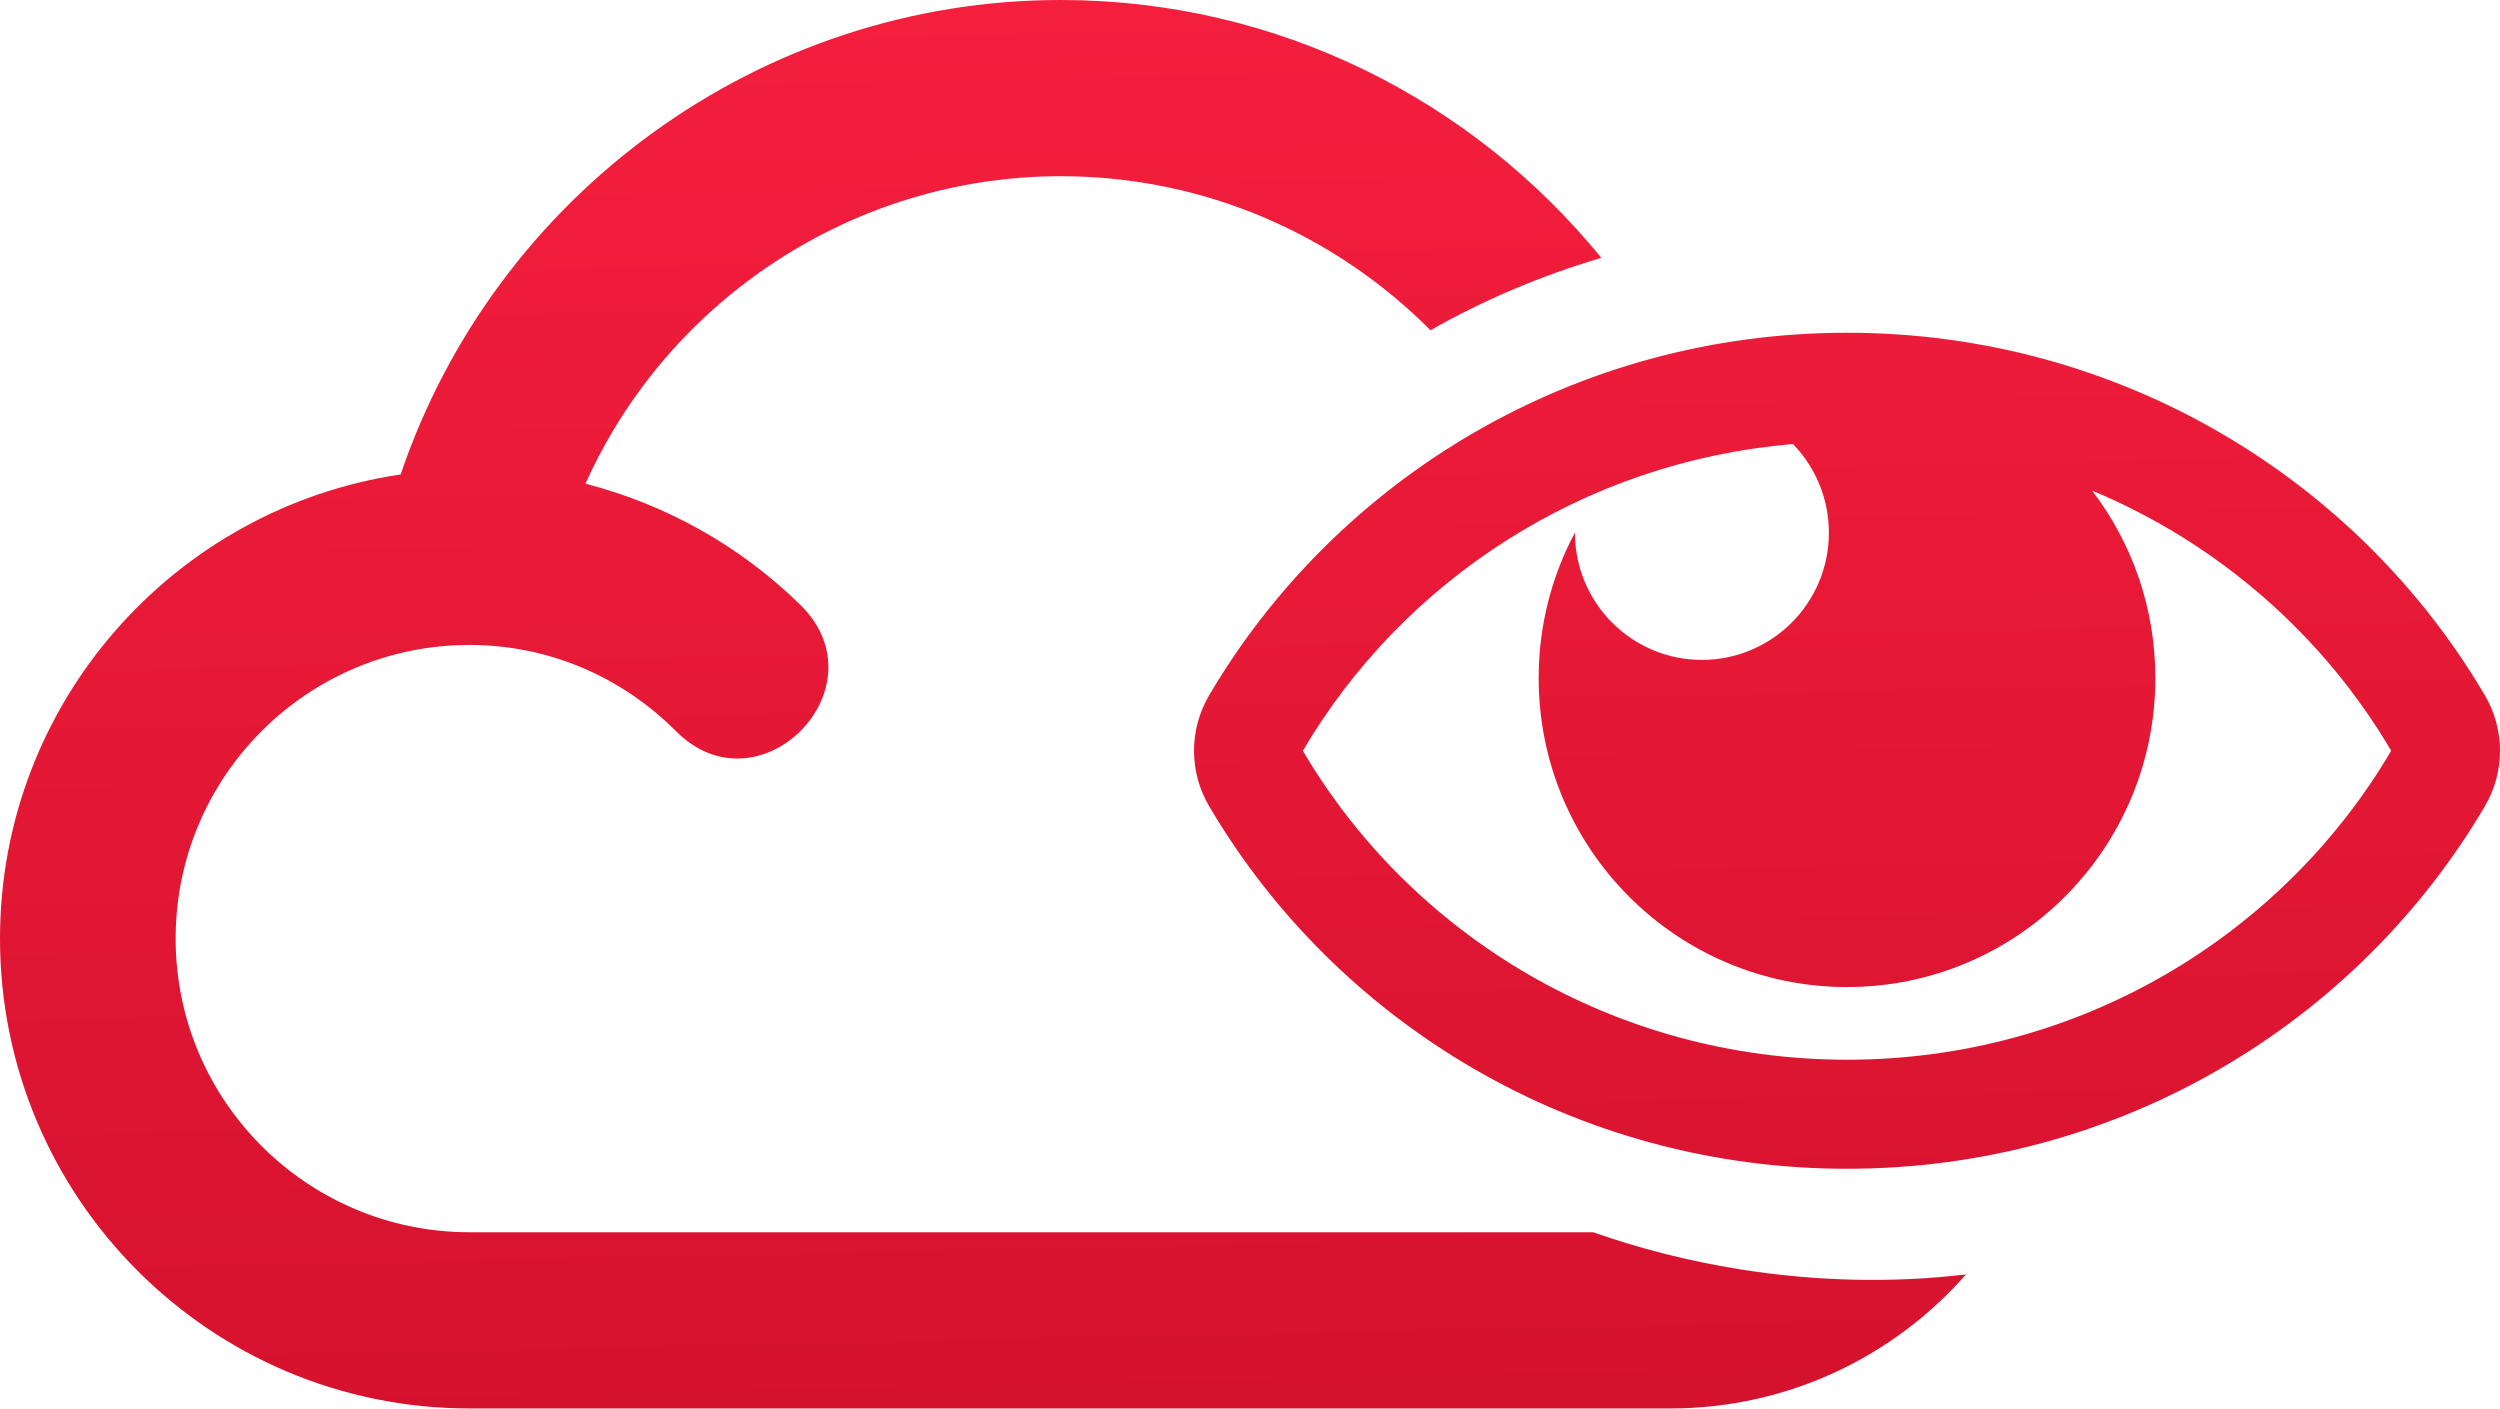
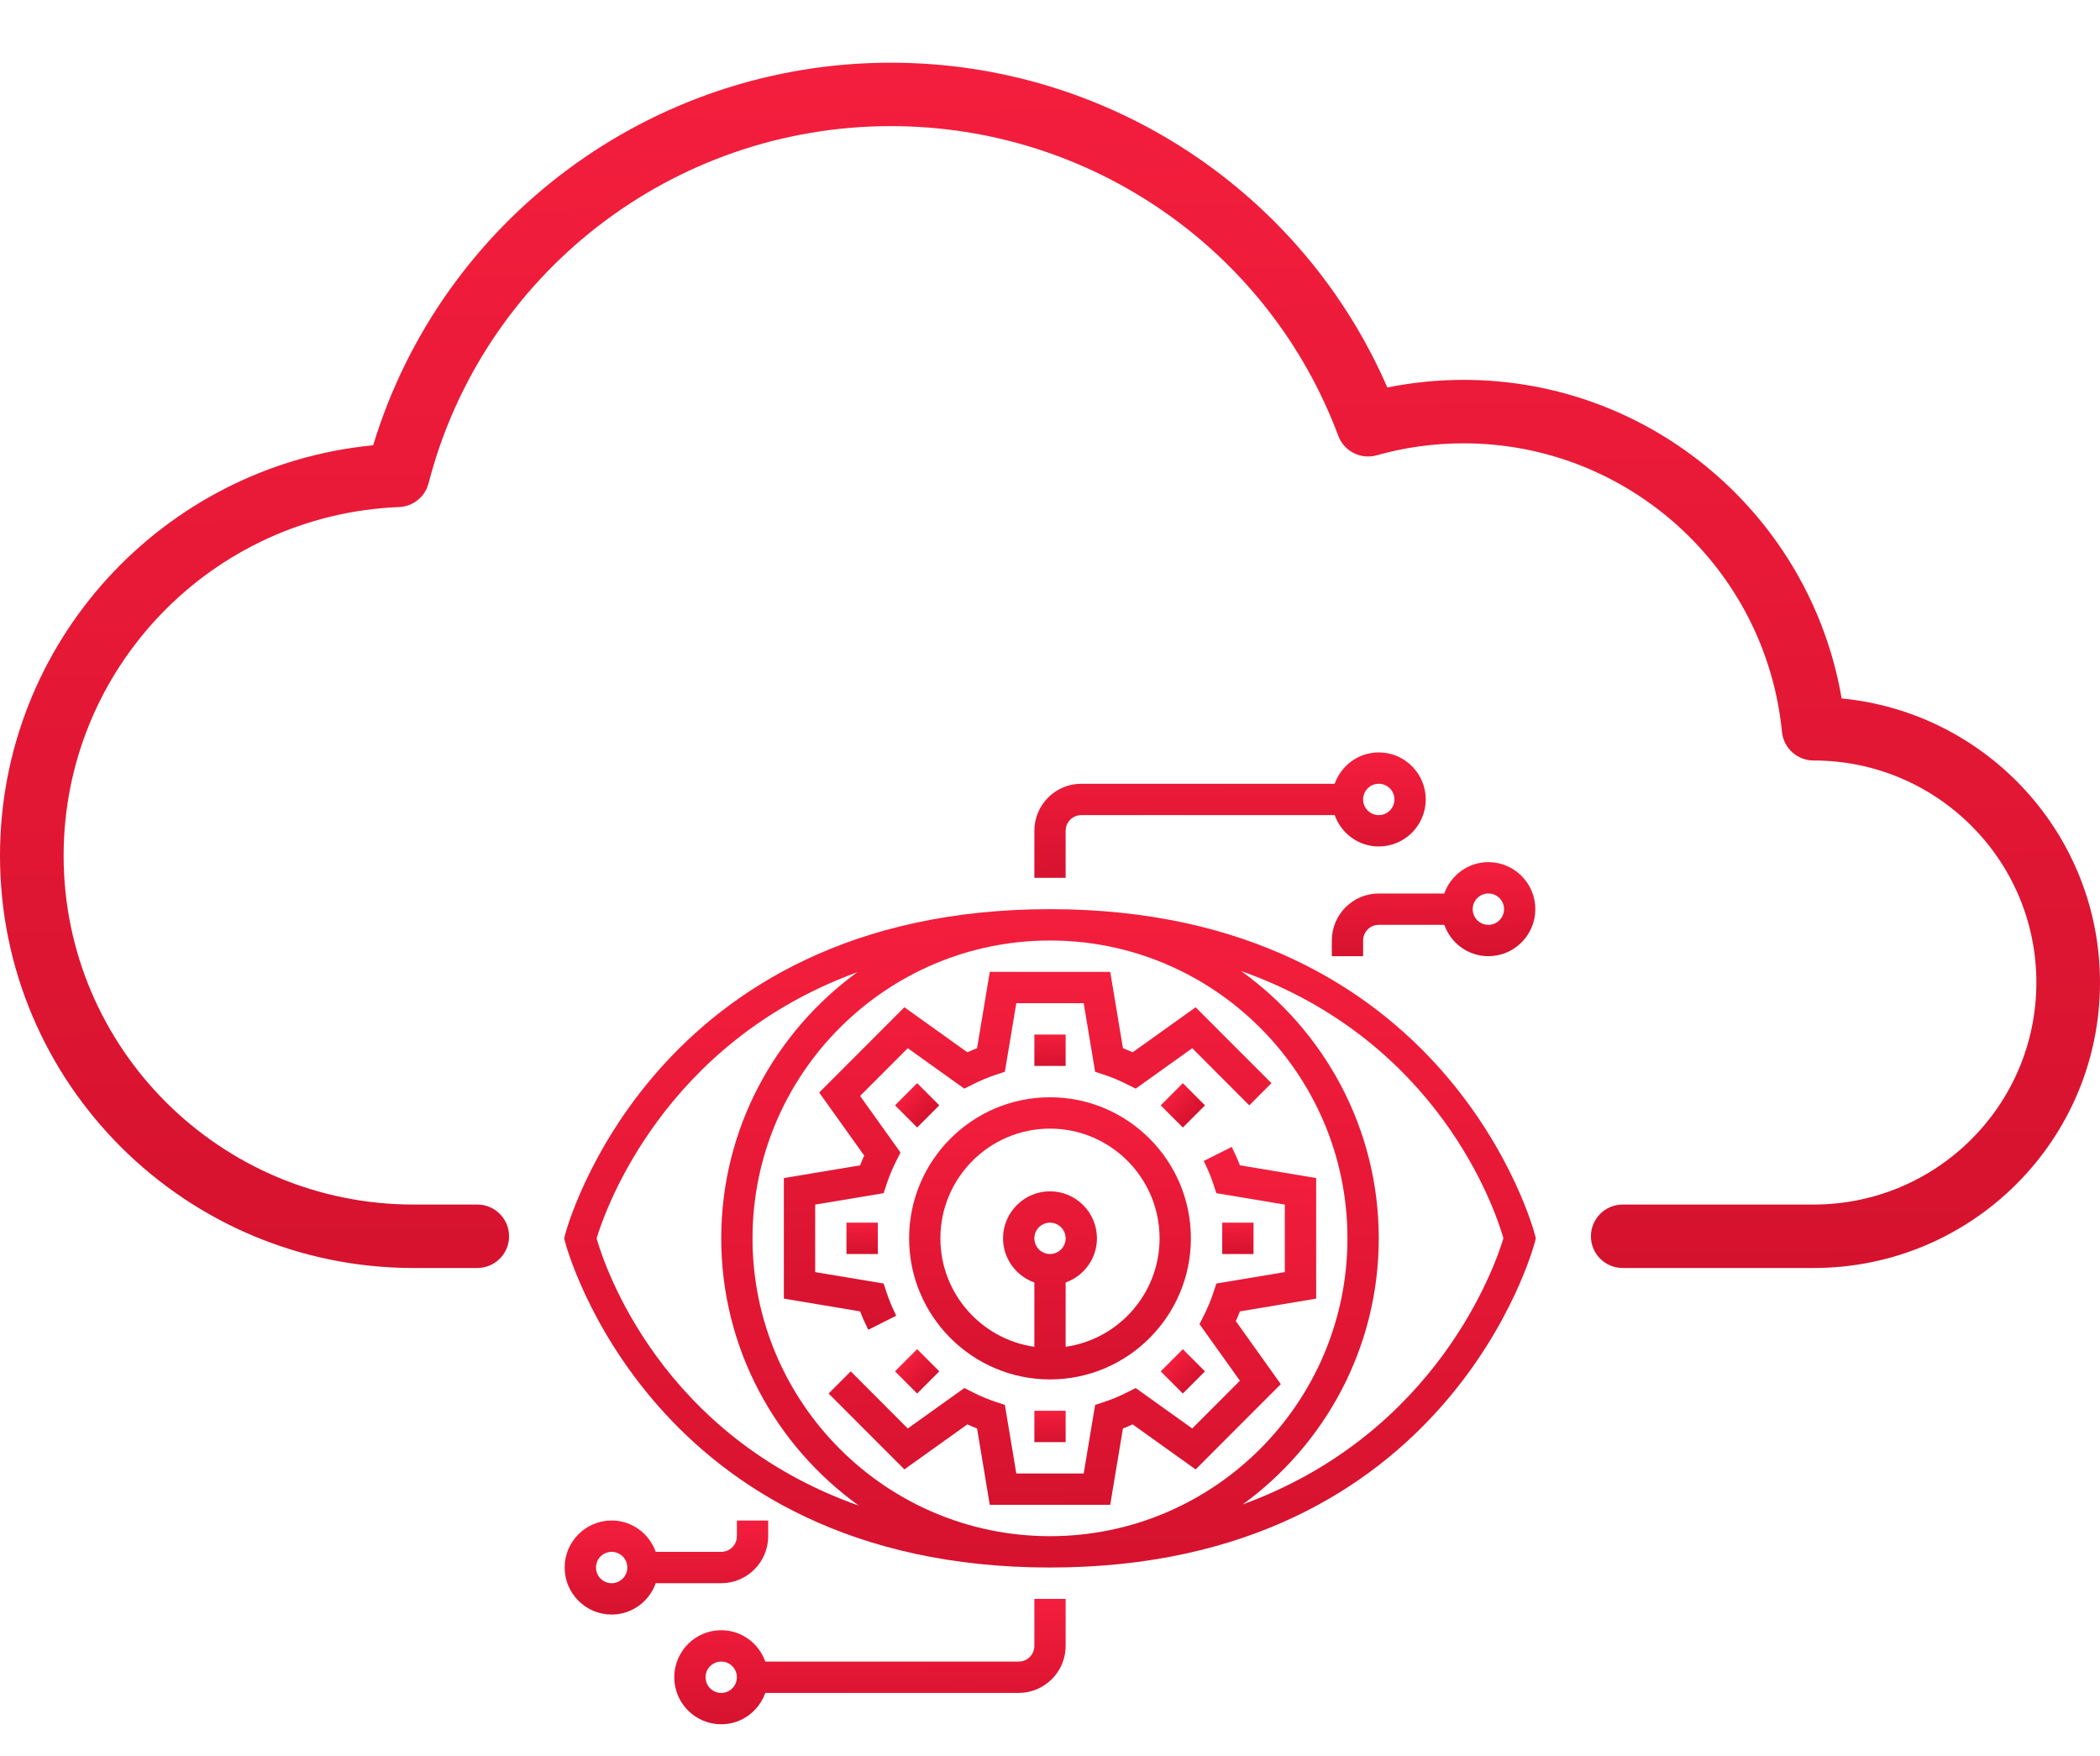
- <svg xmlns="http://www.w3.org/2000/svg" width="71" height="40" viewBox="0 0 71 40" fill="none">
-   <path fill-rule="evenodd" clip-rule="evenodd" d="M47.434 40C50.776 40 53.783 38.528 55.834 36.194C53.791 36.436 51.622 36.401 49.406 36.047C47.952 35.815 46.56 35.458 45.247 34.996H13.334C8.737 34.996 4.988 31.267 4.988 26.656C4.988 22.044 8.737 18.316 13.334 18.316C15.55 18.316 17.637 19.198 19.202 20.769C21.552 23.127 25.105 19.56 22.755 17.203C21.027 15.503 18.909 14.325 16.627 13.737C18.974 8.504 24.255 5.004 30.123 5.004C34.224 5.004 37.939 6.679 40.626 9.379C42.1 8.539 43.728 7.841 45.477 7.323C41.839 2.857 36.306 0 30.123 0C21.614 0 14.084 5.495 11.378 13.475C4.955 14.424 0 19.951 0 26.656C0 34.015 5.966 40 13.334 40H47.434ZM52.455 9.45C60.17 9.45 66.941 13.576 70.572 19.75C70.852 20.226 71 20.769 71 21.322C71 21.875 70.852 22.418 70.572 22.894C66.943 29.064 60.173 33.193 52.455 33.193C44.74 33.193 37.969 29.067 34.338 22.894C34.058 22.418 33.91 21.875 33.91 21.322C33.91 20.769 34.058 20.226 34.338 19.75C37.967 13.579 44.737 9.45 52.455 9.45ZM37.001 21.322C40.086 26.567 45.852 30.096 52.455 30.096C59.059 30.096 64.824 26.567 67.909 21.322C65.978 18.038 62.996 15.427 59.416 13.933C60.543 15.41 61.212 17.255 61.212 19.257C61.212 24.103 57.292 28.032 52.455 28.032C47.619 28.032 43.698 24.103 43.698 19.257C43.698 17.763 44.071 16.356 44.728 15.125L44.728 15.128C44.728 17.123 46.343 18.741 48.334 18.741C50.326 18.741 51.94 17.123 51.94 15.128C51.94 14.149 51.551 13.262 50.92 12.611C44.965 13.11 39.845 16.487 37.001 21.322Z" fill="url(#paint0_linear)" />
+ <svg xmlns="http://www.w3.org/2000/svg" width="67" height="56" viewBox="0 0 67 56" fill="none">
+   <rect width="67" height="56" fill="black" fill-opacity="0" />
+   <rect width="67" height="53" fill="black" fill-opacity="0" transform="translate(0 2)" />
+   <path d="M46.697 12.117C52.707 12.117 57.763 16.476 58.757 22.278C63.383 22.725 67 26.612 67 31.34C67 36.369 62.91 40.446 57.864 40.446H51.773C51.212 40.446 50.758 39.993 50.758 39.434C50.758 38.875 51.212 38.422 51.773 38.422H57.864C61.788 38.422 64.97 35.252 64.97 31.34C64.97 27.429 61.788 24.258 57.864 24.258C57.341 24.258 56.904 23.863 56.853 23.345C56.342 18.146 51.955 14.141 46.697 14.141C45.749 14.141 44.819 14.27 43.926 14.522C43.417 14.666 42.883 14.396 42.698 13.902C40.496 8.011 34.837 4.023 28.424 4.023C21.432 4.023 15.388 8.76 13.674 15.414C13.563 15.847 13.18 16.155 12.732 16.174C6.764 16.417 2.03 21.319 2.03 27.293C2.03 33.44 7.03 38.422 13.197 38.422H15.227C15.788 38.422 16.242 38.875 16.242 39.434C16.242 39.993 15.788 40.446 15.227 40.446H13.197C5.908 40.446 0 34.557 0 27.293C0 20.483 5.205 14.851 11.906 14.203C14.084 7.034 20.75 2 28.424 2C35.385 2 41.561 6.145 44.263 12.36C45.058 12.199 45.872 12.117 46.697 12.117Z" fill="url(#paint0_linear)" />
+   <rect width="31" height="31" fill="black" fill-opacity="0" transform="translate(18 24)" />
+   <path d="M33.5 44C35.979 44 37.995 41.981 37.995 39.5C37.995 37.019 35.979 35 33.5 35C31.021 35 29.005 37.019 29.005 39.5C29.005 41.981 31.021 44 33.5 44ZM33.001 39.5C33.001 39.224 33.224 39 33.5 39C33.776 39 33.999 39.224 33.999 39.5C33.999 39.776 33.776 40 33.5 40C33.224 40 33.001 39.776 33.001 39.5ZM33.5 36C35.428 36 36.996 37.57 36.996 39.5C36.996 41.26 35.691 42.716 33.999 42.96V40.908C34.579 40.701 34.998 40.151 34.998 39.5C34.998 38.673 34.326 38 33.5 38C32.674 38 32.002 38.673 32.002 39.5C32.002 40.151 32.421 40.701 33.001 40.908V42.96C31.309 42.716 30.003 41.26 30.003 39.5C30.003 37.57 31.572 36 33.5 36Z" fill="url(#paint1_linear)" />
+   <path d="M39.298 36.584L38.405 37.033C38.529 37.279 38.633 37.529 38.713 37.773L38.808 38.059L40.992 38.423V40.577L38.808 40.941L38.714 41.227C38.633 41.471 38.529 41.721 38.406 41.967L38.27 42.237L39.559 44.042L38.038 45.565L36.234 44.275L35.965 44.41C35.719 44.535 35.471 44.639 35.226 44.719L34.94 44.813L34.575 47H32.425L32.06 44.813L31.774 44.719C31.53 44.639 31.282 44.535 31.036 44.41L30.766 44.275L28.962 45.565L27.142 43.742L26.436 44.45L28.854 46.87L30.863 45.434C30.966 45.481 31.069 45.525 31.173 45.565L31.578 48H35.421L35.827 45.565C35.931 45.525 36.034 45.481 36.137 45.435L38.146 46.871L40.864 44.151L39.429 42.141C39.475 42.037 39.519 41.933 39.558 41.83L41.992 41.423V37.577L39.558 37.17C39.483 36.975 39.396 36.779 39.298 36.584Z" fill="url(#paint2_linear)" />
+   <path d="M25.009 37.577V41.423L27.442 41.83C27.517 42.026 27.604 42.221 27.702 42.416L28.594 41.967C28.471 41.721 28.367 41.471 28.286 41.227L28.192 40.941L26.008 40.577V38.423L28.192 38.059L28.286 37.773C28.367 37.529 28.471 37.279 28.594 37.033L28.73 36.763L27.441 34.958L28.962 33.435L30.766 34.725L31.035 34.59C31.281 34.465 31.529 34.361 31.774 34.281L32.06 34.187L32.425 32H34.575L34.94 34.187L35.226 34.281C35.47 34.361 35.718 34.465 35.964 34.59L36.234 34.725L38.038 33.435L39.858 35.258L40.565 34.55L38.146 32.13L36.137 33.565C36.034 33.519 35.931 33.475 35.827 33.435L35.422 31H31.579L31.173 33.435C31.07 33.475 30.966 33.519 30.863 33.565L28.854 32.129L26.136 34.85L27.572 36.86C27.525 36.964 27.482 37.068 27.442 37.171L25.009 37.577Z" fill="url(#paint3_linear)" />
+   <path d="M33.999 33H33.001V34H33.999V33Z" fill="url(#paint4_linear)" />
+   <path d="M29.262 34.55L28.555 35.257L29.262 35.964L29.968 35.257L29.262 34.55Z" fill="url(#paint5_linear)" />
+   <path d="M28.006 39H27.006V40H28.006V39Z" fill="url(#paint6_linear)" />
+   <path d="M29.261 43.035L28.555 43.742L29.261 44.45L29.968 43.742L29.261 43.035Z" fill="url(#paint7_linear)" />
+   <path d="M33.999 45H33.001V46H33.999V45Z" fill="url(#paint8_linear)" />
+   <path d="M37.738 43.036L37.032 43.743L37.738 44.45L38.444 43.743L37.738 43.036Z" fill="url(#paint9_linear)" />
+   <path d="M39.993 39H38.995V40H39.993V39Z" fill="url(#paint10_linear)" />
+   <path d="M37.738 34.55L37.032 35.258L37.738 35.965L38.445 35.258L37.738 34.55Z" fill="url(#paint11_linear)" />
+   <path d="M48.969 39.379C48.944 39.275 46.23 29 33.5 29C20.77 29 18.056 39.275 18.03 39.379L18 39.5L18.031 39.621C18.056 39.725 20.77 50 33.5 50C46.23 50 48.944 39.725 48.969 39.621L49 39.5L48.969 39.379ZM19.034 39.502C19.295 38.636 21.141 33.279 27.35 31.012C24.726 32.923 23.011 36.011 23.011 39.5C23.011 43.013 24.749 46.12 27.403 48.027C21.1 45.797 19.3 40.429 19.034 39.502ZM33.5 30C38.733 30 42.99 34.261 42.99 39.5C42.99 44.739 38.733 49 33.5 49C28.267 49 24.009 44.739 24.009 39.5C24.009 34.261 28.267 30 33.5 30ZM39.65 47.987C42.274 46.077 43.989 42.989 43.989 39.5C43.989 35.987 42.251 32.88 39.597 30.973C45.9 33.203 47.699 38.571 47.967 39.497C47.705 40.364 45.859 45.721 39.65 47.987Z" fill="url(#paint12_linear)" />
+   <path d="M33.001 52.5C33.001 52.776 32.777 53 32.501 53H24.417C24.21 52.419 23.661 52 23.011 52C22.184 52 21.512 52.673 21.512 53.5C21.512 54.327 22.184 55 23.011 55C23.661 55 24.21 54.581 24.417 54H32.501C33.327 54 33.999 53.327 33.999 52.5V51H33.001V52.5ZM23.011 54C22.735 54 22.511 53.776 22.511 53.5C22.511 53.224 22.735 53 23.011 53C23.286 53 23.51 53.224 23.51 53.5C23.51 53.776 23.286 54 23.011 54Z" fill="url(#paint13_linear)" />
+   <path d="M23.011 50.5C23.837 50.5 24.509 49.827 24.509 49V48.5H23.51V49C23.51 49.276 23.286 49.5 23.011 49.5H20.921C20.714 48.919 20.164 48.5 19.514 48.5C18.688 48.5 18.015 49.173 18.015 50C18.015 50.827 18.688 51.5 19.514 51.5C20.164 51.5 20.714 51.081 20.921 50.5H23.011ZM19.514 50.5C19.238 50.5 19.015 50.276 19.015 50C19.015 49.724 19.238 49.5 19.514 49.5C19.79 49.5 20.014 49.724 20.014 50C20.014 50.276 19.79 50.5 19.514 50.5Z" fill="url(#paint14_linear)" />
+   <path d="M33.999 26.5C33.999 26.224 34.223 26 34.499 26H42.583C42.79 26.581 43.339 27 43.989 27C44.816 27 45.488 26.327 45.488 25.5C45.488 24.673 44.816 24 43.989 24C43.339 24 42.79 24.419 42.583 25H34.499C33.673 25 33.001 25.673 33.001 26.5V28H33.999V26.5ZM43.989 25C44.265 25 44.489 25.224 44.489 25.5C44.489 25.776 44.265 26 43.989 26C43.714 26 43.49 25.776 43.49 25.5C43.49 25.224 43.714 25 43.989 25Z" fill="url(#paint15_linear)" />
+   <path d="M43.989 28.5C43.163 28.5 42.491 29.173 42.491 30V30.5H43.49V30C43.49 29.724 43.714 29.5 43.989 29.5H46.079C46.286 30.081 46.836 30.5 47.486 30.5C48.312 30.5 48.984 29.827 48.984 29C48.984 28.173 48.312 27.5 47.486 27.5C46.836 27.5 46.286 27.919 46.079 28.5H43.989ZM47.486 28.5C47.762 28.5 47.986 28.724 47.986 29C47.986 29.276 47.762 29.5 47.486 29.5C47.21 29.5 46.986 29.276 46.986 29C46.986 28.724 47.21 28.5 47.486 28.5Z" fill="url(#paint16_linear)" />
  <defs>
-     <linearGradient id="paint0_linear" x2="1" gradientUnits="userSpaceOnUse" gradientTransform="translate(70.2683 -0.403915) scale(71 40) rotate(88.8309)">
+     <linearGradient id="paint0_linear" x1="0" y1="2" x2="0.459" y2="41.225" gradientUnits="userSpaceOnUse">
+       <stop stop-color="#F41E3D" />
+       <stop offset="1" stop-color="#D5122E" />
+     </linearGradient>
+     <linearGradient id="paint1_linear" x1="29.005" y1="35" x2="29.192" y2="44.18" gradientUnits="userSpaceOnUse">
+       <stop stop-color="#F41E3D" />
+       <stop offset="1" stop-color="#D5122E" />
+     </linearGradient>
+     <linearGradient id="paint2_linear" x1="26.436" y1="36.584" x2="26.61" y2="48.23" gradientUnits="userSpaceOnUse">
+       <stop stop-color="#F41E3D" />
+       <stop offset="1" stop-color="#D5122E" />
+     </linearGradient>
+     <linearGradient id="paint3_linear" x1="25.009" y1="31" x2="25.183" y2="42.646" gradientUnits="userSpaceOnUse">
+       <stop stop-color="#F41E3D" />
+       <stop offset="1" stop-color="#D5122E" />
+     </linearGradient>
+     <linearGradient id="paint4_linear" x1="33.001" y1="33" x2="33.021" y2="34.02" gradientUnits="userSpaceOnUse">
+       <stop stop-color="#F41E3D" />
+       <stop offset="1" stop-color="#D5122E" />
+     </linearGradient>
+     <linearGradient id="paint5_linear" x1="28.555" y1="35.257" x2="29.291" y2="35.963" gradientUnits="userSpaceOnUse">
+       <stop stop-color="#F41E3D" />
+       <stop offset="1" stop-color="#D5122E" />
+     </linearGradient>
+     <linearGradient id="paint6_linear" x1="27.006" y1="39" x2="27.027" y2="40.02" gradientUnits="userSpaceOnUse">
+       <stop stop-color="#F41E3D" />
+       <stop offset="1" stop-color="#D5122E" />
+     </linearGradient>
+     <linearGradient id="paint7_linear" x1="28.555" y1="43.742" x2="29.291" y2="44.448" gradientUnits="userSpaceOnUse">
+       <stop stop-color="#F41E3D" />
+       <stop offset="1" stop-color="#D5122E" />
+     </linearGradient>
+     <linearGradient id="paint8_linear" x1="33.001" y1="45" x2="33.021" y2="46.02" gradientUnits="userSpaceOnUse">
+       <stop stop-color="#F41E3D" />
+       <stop offset="1" stop-color="#D5122E" />
+     </linearGradient>
+     <linearGradient id="paint9_linear" x1="37.032" y1="43.743" x2="37.767" y2="44.449" gradientUnits="userSpaceOnUse">
+       <stop stop-color="#F41E3D" />
+       <stop offset="1" stop-color="#D5122E" />
+     </linearGradient>
+     <linearGradient id="paint10_linear" x1="38.995" y1="39" x2="39.015" y2="40.02" gradientUnits="userSpaceOnUse">
+       <stop stop-color="#F41E3D" />
+       <stop offset="1" stop-color="#D5122E" />
+     </linearGradient>
+     <linearGradient id="paint11_linear" x1="37.032" y1="35.258" x2="37.768" y2="35.963" gradientUnits="userSpaceOnUse">
+       <stop stop-color="#F41E3D" />
+       <stop offset="1" stop-color="#D5122E" />
+     </linearGradient>
+     <linearGradient id="paint12_linear" x1="18" y1="29" x2="18.296" y2="50.425" gradientUnits="userSpaceOnUse">
+       <stop stop-color="#F41E3D" />
+       <stop offset="1" stop-color="#D5122E" />
+     </linearGradient>
+     <linearGradient id="paint13_linear" x1="21.512" y1="51" x2="21.539" y2="55.081" gradientUnits="userSpaceOnUse">
+       <stop stop-color="#F41E3D" />
+       <stop offset="1" stop-color="#D5122E" />
+     </linearGradient>
+     <linearGradient id="paint14_linear" x1="18.015" y1="48.5" x2="18.044" y2="51.561" gradientUnits="userSpaceOnUse">
+       <stop stop-color="#F41E3D" />
+       <stop offset="1" stop-color="#D5122E" />
+     </linearGradient>
+     <linearGradient id="paint15_linear" x1="33.001" y1="24" x2="33.027" y2="28.081" gradientUnits="userSpaceOnUse">
+       <stop stop-color="#F41E3D" />
+       <stop offset="1" stop-color="#D5122E" />
+     </linearGradient>
+     <linearGradient id="paint16_linear" x1="42.491" y1="27.5" x2="42.52" y2="30.561" gradientUnits="userSpaceOnUse">
      <stop stop-color="#F41E3D" />
      <stop offset="1" stop-color="#D5122E" />
    </linearGradient>
  </defs>
</svg>
